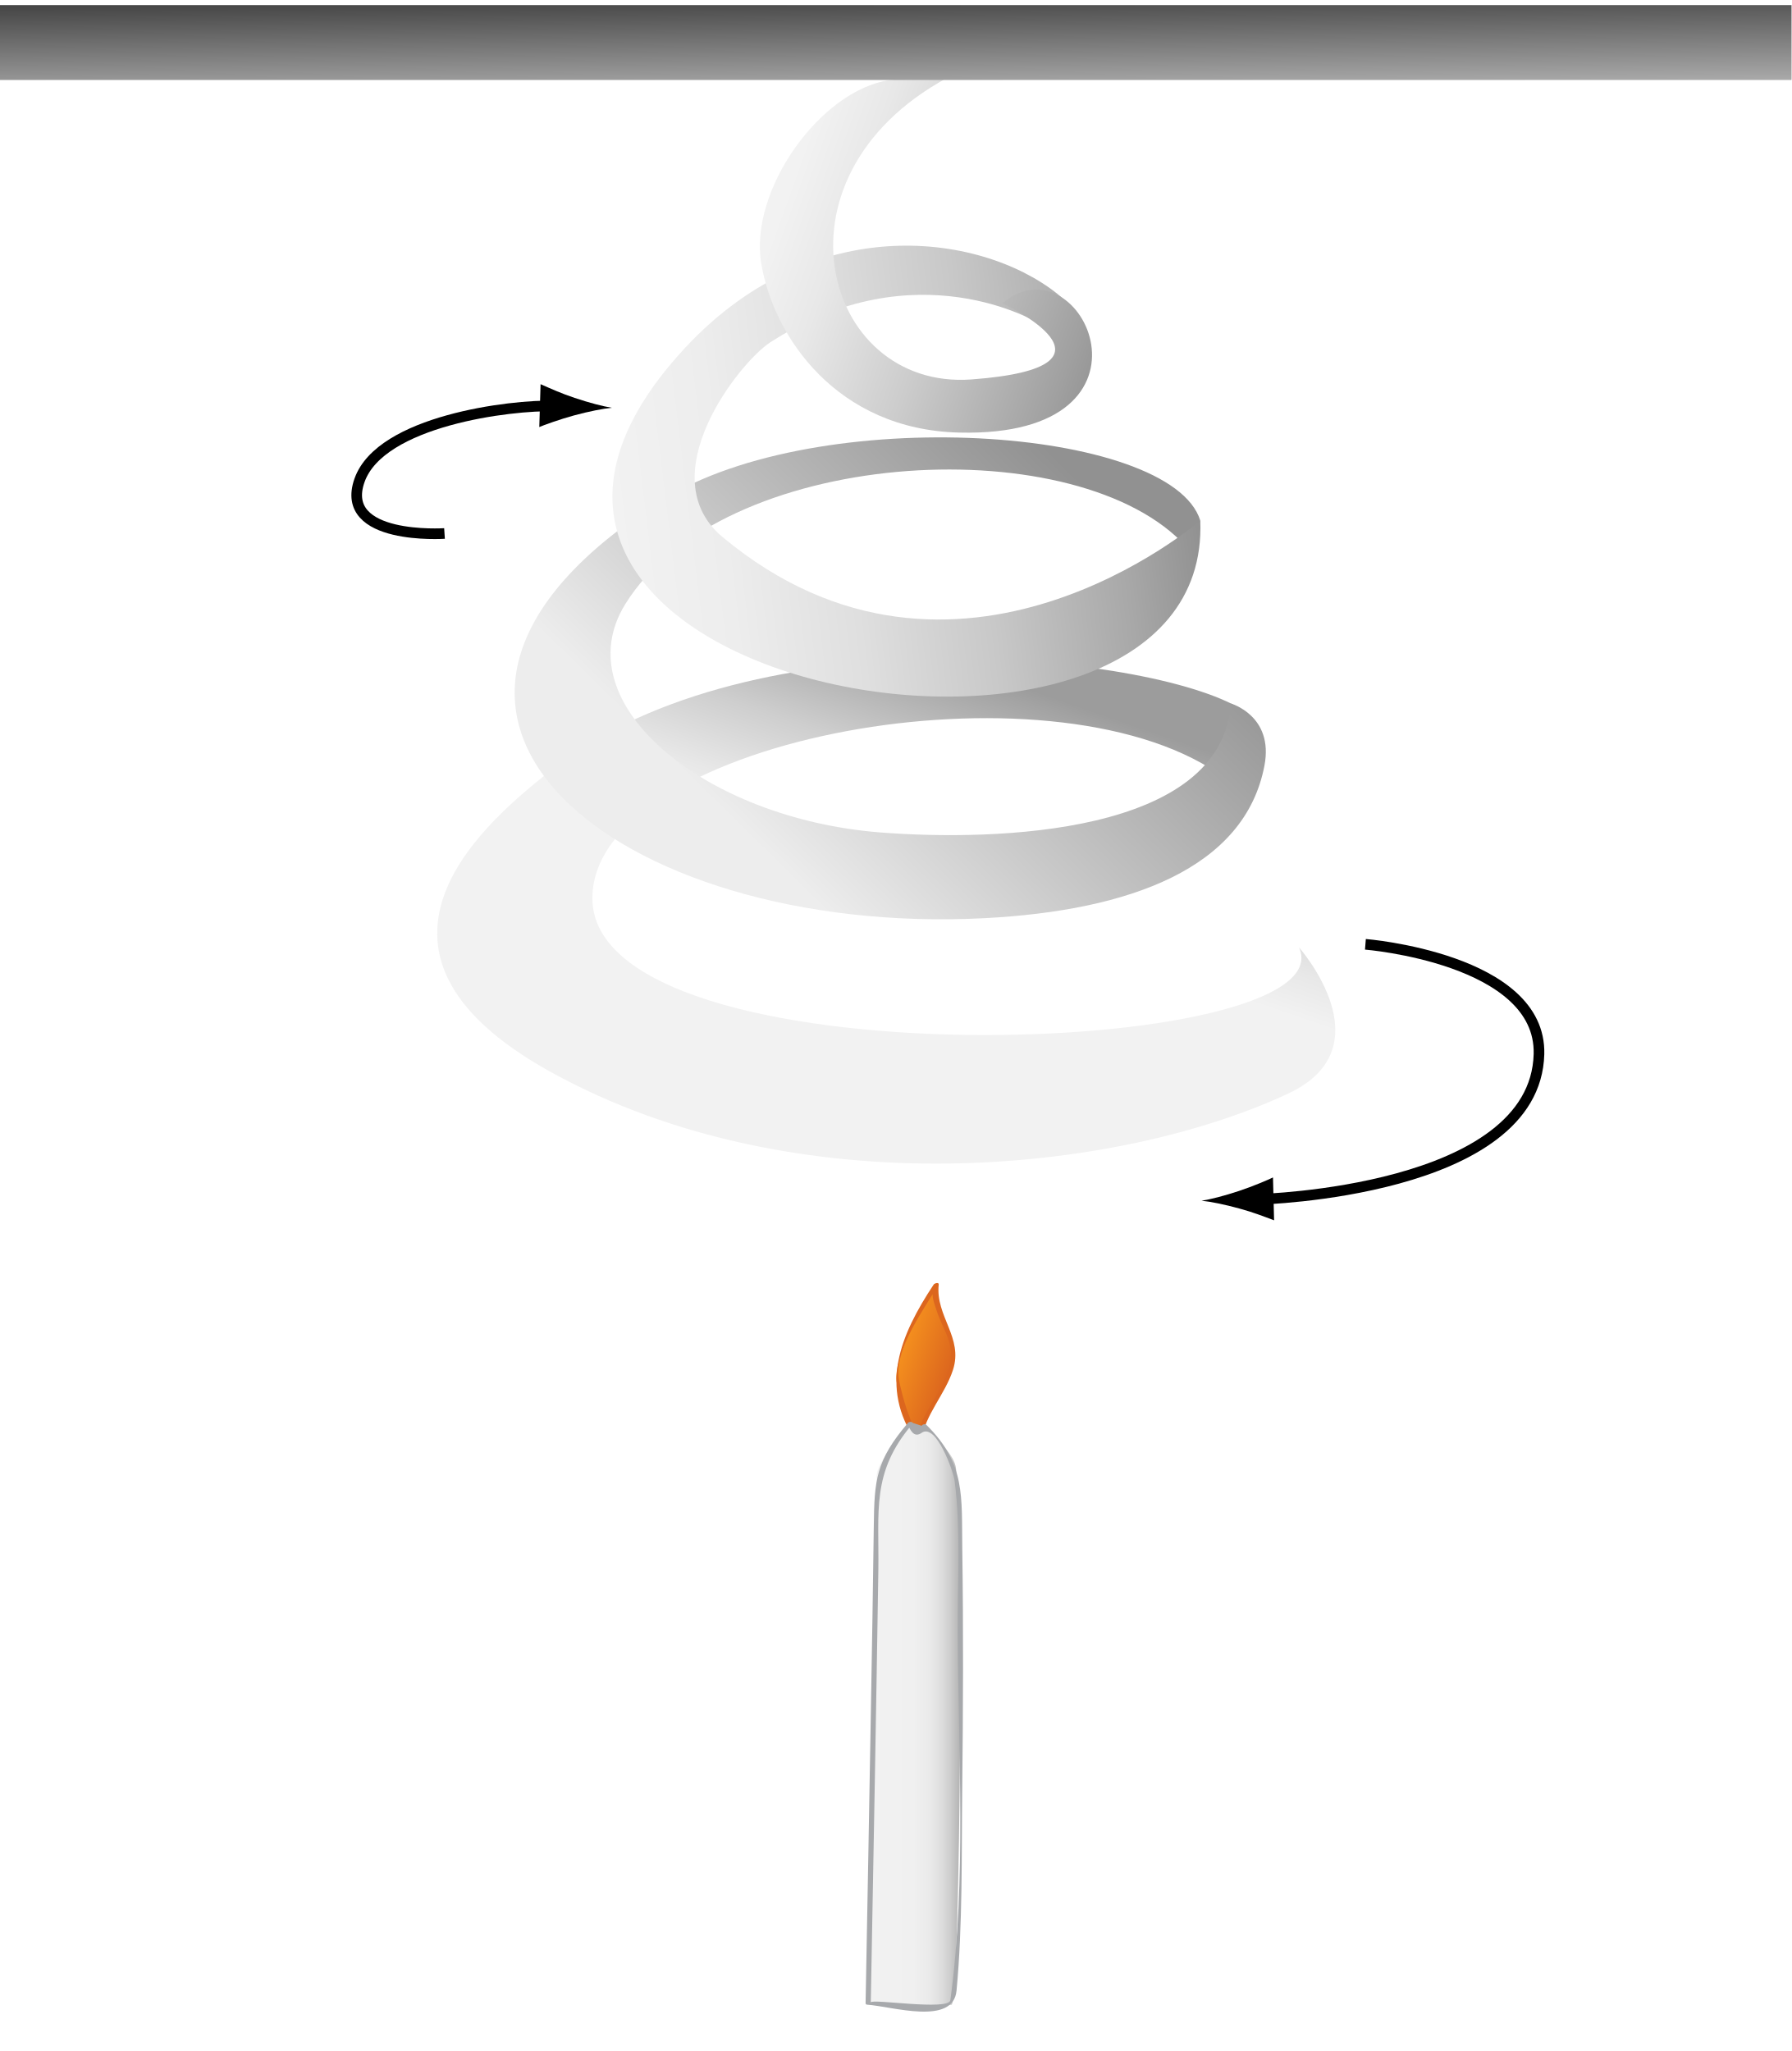
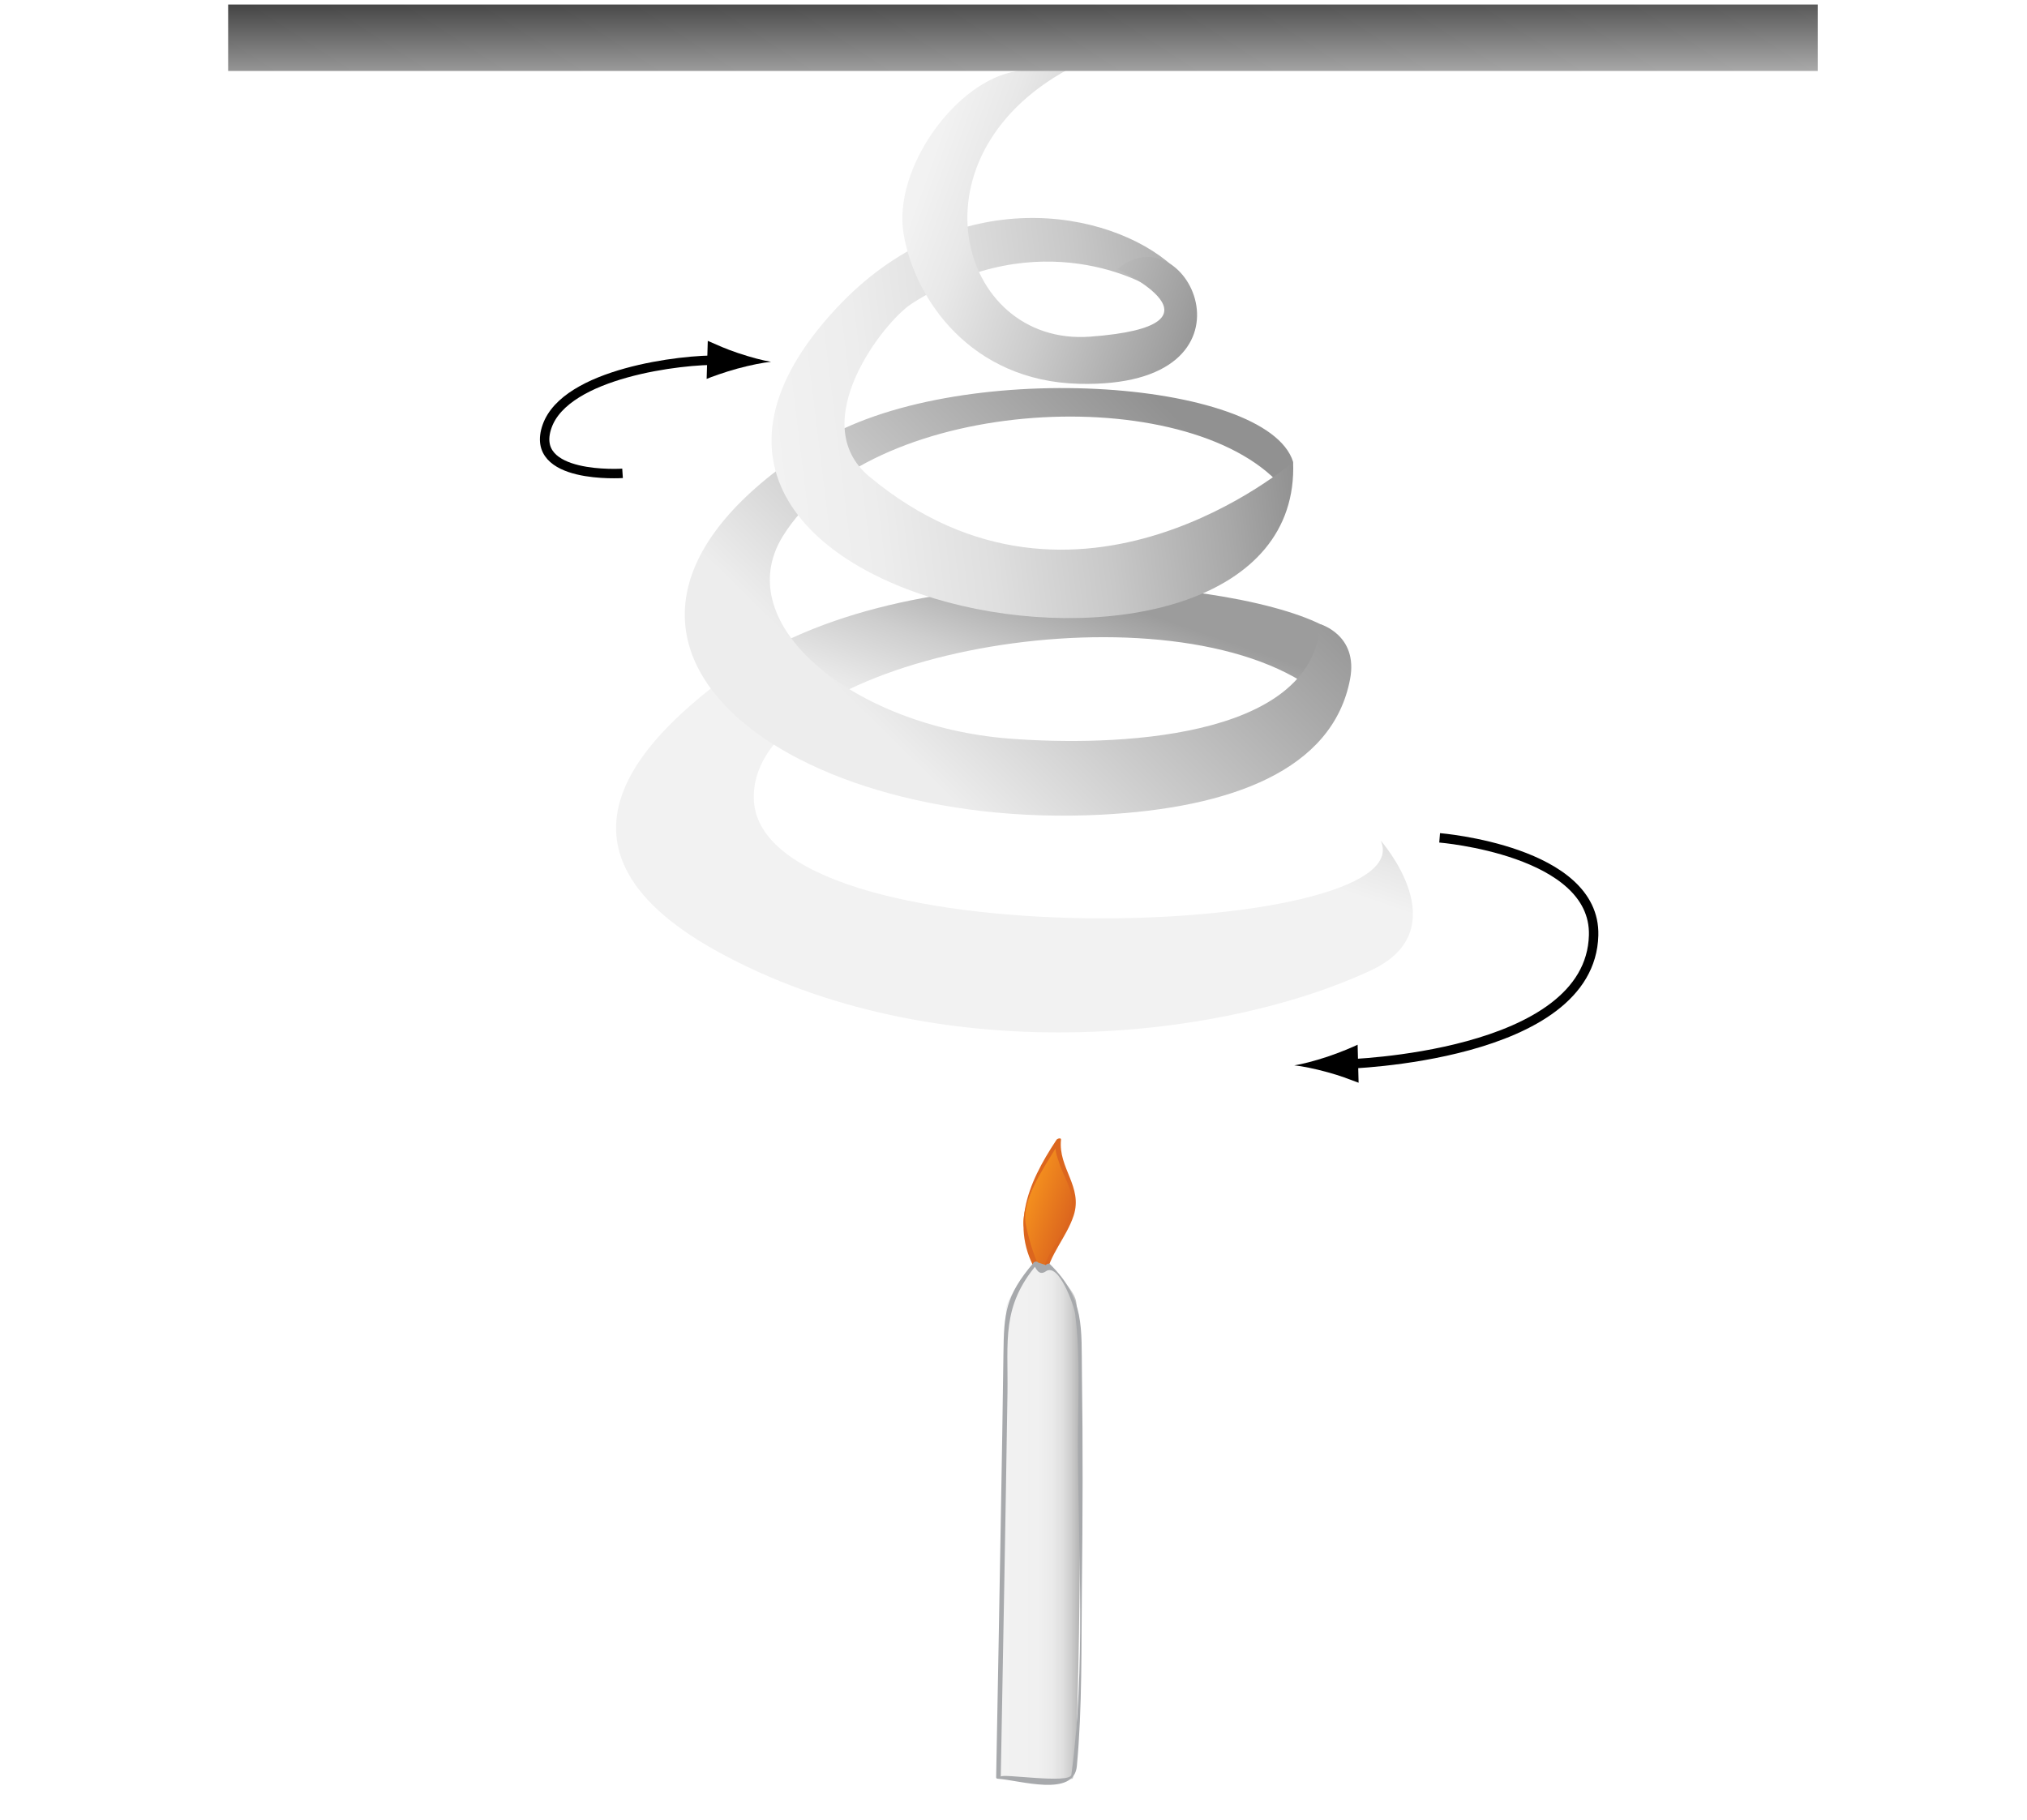
- <svg xmlns="http://www.w3.org/2000/svg" version="1.1" id="Layer_1" x="0px" y="0px" width="168.601px" height="193.047px" viewBox="0 0 168.601 193.047" enable-background="new 0 0 168.601 193.047" xml:space="preserve">
+ <svg xmlns="http://www.w3.org/2000/svg" version="1.1" id="Layer_1" x="0px" y="0px" width="215px" height="193.047px" viewBox="-24.199 0 215 193.047" enable-background="new -24.199 0 215 193.047" xml:space="preserve">
  <g>
-     <linearGradient id="SVGID_1_" gradientUnits="userSpaceOnUse" x1="84.314" y1="127.213" x2="89.466" y2="129.029">
+     <linearGradient id="SVGID_1_" gradientUnits="userSpaceOnUse" x1="84.369" y1="65.694" x2="89.522" y2="63.877" gradientTransform="matrix(1 0 0 -1 -0.0552 192.9062)">
      <stop offset="0" style="stop-color:#F7941E" />
      <stop offset="0.091" style="stop-color:#F48F1E" />
      <stop offset="0.994" style="stop-color:#DC661E" />
    </linearGradient>
-     <path fill="url(#SVGID_1_)" d="M86.447,135.584c-0.34-0.342-2.101-4.831-2.101-5.854c0-2.727,2.784-7.384,3.753-8.804l0,0   c-0.514,2.047,1.534,4.091,1.704,6.136C89.972,129.62,86.618,133.198,86.447,135.584" />
+     <path fill="url(#SVGID_1_)" d="M86.447,135.584c-0.34-0.342-2.101-4.831-2.101-5.854c0-2.728,2.783-7.385,3.753-8.805l0,0   c-0.515,2.047,1.533,4.092,1.704,6.137C89.972,129.62,86.618,133.197,86.447,135.584" />
    <g>
-       <path fill="#DC661E" d="M86.669,135.482c-1.039-1.513-1.676-3.741-2.052-5.521c-0.543-2.575,1.916-6.118,3.198-8.221    c0.386-0.579,0.372-0.586-0.042-0.023c-0.05,0.477,0.214,1.142,0.352,1.577c0.568,1.793,1.688,3.024,1.286,5.036    c-0.524,2.625-2.772,4.598-3.208,7.276c-0.037,0.229,0.455,0.157,0.487-0.043c0.4-2.457,2.236-4.296,2.993-6.616    c0.997-3.058-1.659-5.045-1.341-8.042c0.026-0.25-0.395-0.117-0.473,0.001c-3.143,4.733-5.18,9.631-1.645,14.781    C86.339,135.854,86.803,135.676,86.669,135.482L86.669,135.482z" />
+       <path fill="#DC661E" d="M86.669,135.482c-1.039-1.514-1.676-3.741-2.052-5.521c-0.543-2.574,1.916-6.117,3.198-8.221    c0.386-0.579,0.372-0.586-0.042-0.023c-0.05,0.477,0.214,1.143,0.352,1.577c0.568,1.793,1.688,3.024,1.286,5.036    c-0.523,2.625-2.771,4.598-3.208,7.275c-0.037,0.229,0.455,0.158,0.487-0.043c0.399-2.457,2.235-4.295,2.993-6.615    c0.997-3.059-1.659-5.045-1.342-8.043c0.026-0.25-0.395-0.116-0.473,0.002c-3.143,4.732-5.18,9.631-1.645,14.781    C86.339,135.854,86.803,135.676,86.669,135.482L86.669,135.482z" />
    </g>
  </g>
  <g>
-     <linearGradient id="SVGID_2_" gradientUnits="userSpaceOnUse" x1="81.705" y1="161.389" x2="90.382" y2="161.389">
+     <linearGradient id="SVGID_2_" gradientUnits="userSpaceOnUse" x1="81.76" y1="31.519" x2="90.437" y2="31.519" gradientTransform="matrix(1 0 0 -1 -0.0552 192.9062)">
      <stop offset="0" style="stop-color:#F2F2F2" />
      <stop offset="0.489" style="stop-color:#F0F0F0" />
      <stop offset="0.666" style="stop-color:#EAEAEA" />
      <stop offset="0.791" style="stop-color:#DEDEDE" />
      <stop offset="0.892" style="stop-color:#CDCDCD" />
      <stop offset="0.979" style="stop-color:#B7B7B7" />
      <stop offset="0.994" style="stop-color:#B3B3B3" />
    </linearGradient>
-     <path fill="url(#SVGID_2_)" d="M85.653,133.989c0.169,1.136,1.135,1.022,1.306,0.229c3.125,2.953,3.014,3.635,3.043,4.66   c0.681,1.704,0.397,49.647-0.455,49.817c-1.417,0.282-7.842-0.17-7.842-0.17s0.914-48.349,0.796-49.478   C82.386,137.968,84.289,135.523,85.653,133.989" />
+     <path fill="url(#SVGID_2_)" d="M85.653,133.988c0.169,1.137,1.135,1.023,1.306,0.23c3.125,2.952,3.015,3.635,3.043,4.659   c0.682,1.704,0.397,49.647-0.455,49.817c-1.417,0.281-7.842-0.17-7.842-0.17s0.914-48.35,0.796-49.479   C82.386,137.969,84.289,135.523,85.653,133.988" />
    <g>
-       <path fill="#A7A9AC" d="M85.411,134.053c0.237,0.467,0.562,1.349,1.328,0.809c1.352-0.953,2.984,3.605,3.102,4.528    c0.589,4.6,0.28,9.45,0.294,14.074c0.036,11.408,0.836,23.463-0.695,34.799c-0.138,1.023-7.483-0.175-7.491,0.214    c0.022-1.156,0.043-2.312,0.065-3.468c0.107-5.772,0.213-11.545,0.315-17.317c0.118-6.624,0.232-13.248,0.332-19.873    c0.084-5.603-0.682-9.228,3.191-13.769c0.195-0.229-0.269-0.275-0.399-0.123c-3.031,3.555-3.167,5.382-3.22,9.699    c-0.07,5.698-0.171,11.396-0.269,17.095c-0.159,9.276-0.328,18.552-0.503,27.827c-0.001,0.09,0.073,0.136,0.157,0.141    c2.362,0.162,8.094,2.004,8.404-1.333c0.584-6.276,0.459-12.67,0.533-18.966c0.088-7.525,0.115-15.054,0.006-22.579    c-0.072-4.963,0.336-8.033-3.38-11.695c-0.128-0.127-0.359-0.051-0.451,0.082c-0.278-0.092-0.557-0.183-0.835-0.273    C85.795,133.729,85.321,133.875,85.411,134.053L85.411,134.053z" />
+       <path fill="#A7A9AC" d="M85.411,134.053c0.237,0.467,0.562,1.35,1.328,0.809c1.352-0.952,2.984,3.605,3.102,4.529    c0.59,4.6,0.28,9.449,0.294,14.073c0.036,11.408,0.837,23.464-0.694,34.8c-0.138,1.022-7.483-0.176-7.491,0.213    c0.022-1.156,0.043-2.312,0.065-3.468c0.106-5.772,0.213-11.545,0.314-17.317c0.118-6.623,0.232-13.248,0.332-19.873    c0.084-5.603-0.682-9.228,3.191-13.769c0.194-0.229-0.27-0.274-0.399-0.122c-3.031,3.555-3.167,5.381-3.22,9.698    c-0.07,5.698-0.171,11.396-0.27,17.095c-0.158,9.276-0.327,18.553-0.503,27.827c-0.001,0.091,0.073,0.136,0.157,0.142    c2.362,0.162,8.094,2.004,8.404-1.334c0.584-6.275,0.459-12.67,0.533-18.965c0.088-7.525,0.114-15.055,0.006-22.58    c-0.072-4.963,0.336-8.033-3.38-11.694c-0.128-0.128-0.359-0.052-0.451,0.082c-0.278-0.093-0.558-0.183-0.835-0.272    C85.795,133.729,85.321,133.875,85.411,134.053L85.411,134.053z" />
    </g>
  </g>
  <g>
-     <linearGradient id="SVGID_3_" gradientUnits="userSpaceOnUse" x1="86.301" y1="83.672" x2="93.442" y2="62.99">
+     <linearGradient id="SVGID_3_" gradientUnits="userSpaceOnUse" x1="86.356" y1="109.233" x2="93.496" y2="129.916" gradientTransform="matrix(1 0 0 -1 -0.0552 192.9062)">
      <stop offset="0.007" style="stop-color:#F2F2F2" />
      <stop offset="0.193" style="stop-color:#E8E8E8" />
      <stop offset="0.507" style="stop-color:#CECECE" />
      <stop offset="0.909" style="stop-color:#A3A3A3" />
      <stop offset="0.97" style="stop-color:#9C9C9C" />
    </linearGradient>
-     <path fill="url(#SVGID_3_)" d="M52.125,72.297c-5.875,4.625-21.316,17.01-0.25,28.625c23.125,12.75,53.375,9.5,69.375,2   c9.312-4.365,1-13.75,1-13.75c4.75,10.5-66.5,13-66.5-4.625c0-14.625,41.25-22.625,58.125-12.25l2.959-5.542   C108.167,61.423,70.716,57.662,52.125,72.297z" />
-     <linearGradient id="SVGID_4_" gradientUnits="userSpaceOnUse" x1="103.569" y1="47.112" x2="71.494" y2="79.716">
+     <path fill="url(#SVGID_3_)" d="M52.125,72.297c-5.875,4.625-21.315,17.01-0.25,28.625c23.125,12.75,53.375,9.5,69.375,2   c9.312-4.365,1-13.75,1-13.75c4.75,10.5-66.5,13-66.5-4.625c0-14.625,41.25-22.625,58.125-12.25l2.959-5.542   C108.167,61.423,70.716,57.662,52.125,72.297z" />
+     <linearGradient id="SVGID_4_" gradientUnits="userSpaceOnUse" x1="103.625" y1="145.795" x2="71.549" y2="113.191" gradientTransform="matrix(1 0 0 -1 -0.0552 192.9062)">
      <stop offset="0" style="stop-color:#919191" />
      <stop offset="0.62" style="stop-color:#C9C9C9" />
      <stop offset="1" style="stop-color:#EDEDED" />
    </linearGradient>
-     <path fill="url(#SVGID_4_)" d="M112.959,48.996c0,0-0.905,2.856-1.792,1.969c-10.667-10.667-43.275-8.765-52.334,5.917   c-5.802,9.404,7.612,20.189,24.003,21.469c10.916,0.853,32.165,0.197,32.998-12.136c0,0,4.055,1.145,3.166,5.833   c-1.833,9.667-12.666,13.667-26.375,14.375c-34.544,1.785-61.792-19.542-30.315-39.35C76.938,37.868,110.209,40.13,112.959,48.996z   " />
-     <linearGradient id="SVGID_5_" gradientUnits="userSpaceOnUse" x1="37.289" y1="88.569" x2="99.799" y2="88.569" gradientTransform="matrix(0.8692 -0.106 -0.1067 -0.8755 34.7372 129.5121)">
+     <path fill="url(#SVGID_4_)" d="M112.959,48.996c0,0-0.904,2.856-1.792,1.969C100.5,40.298,67.892,42.2,58.833,56.882   c-5.802,9.404,7.612,20.189,24.003,21.469c10.916,0.853,32.165,0.197,32.998-12.136c0,0,4.056,1.145,3.166,5.833   c-1.833,9.667-12.666,13.667-26.375,14.375c-34.544,1.785-61.792-19.542-30.314-39.35C76.938,37.868,110.209,40.13,112.959,48.996z   " />
+     <linearGradient id="SVGID_5_" gradientUnits="userSpaceOnUse" x1="54.492" y1="577.959" x2="117.003" y2="577.959" gradientTransform="matrix(0.8692 -0.106 0.1067 0.8755 -51.3351 -452.2092)">
      <stop offset="0" style="stop-color:#F2F2F2" />
      <stop offset="0.184" style="stop-color:#EDEDED" />
      <stop offset="0.397" style="stop-color:#DFDFDF" />
      <stop offset="0.626" style="stop-color:#C8C8C8" />
      <stop offset="0.863" style="stop-color:#A8A8A8" />
      <stop offset="1" style="stop-color:#919191" />
    </linearGradient>
-     <path fill="url(#SVGID_5_)" d="M100.167,28.214c-6.667-6-23.045-9.048-35.667,4.5c-30.317,32.54,49.667,46.167,48.459,16.282   c0,0-22.959,19.885-44.959,1.552c-6.864-5.72,1.568-16.444,4.5-18.333c13.717-8.835,25.167-1.833,25.167-1.833   S101.896,29.771,100.167,28.214z" />
-     <linearGradient id="SVGID_6_" gradientUnits="userSpaceOnUse" x1="105.682" y1="13.639" x2="75.695" y2="-3.123" gradientTransform="matrix(0.9864 -0.1646 0.1646 0.9864 -0.2054 34.1024)">
+     <path fill="url(#SVGID_5_)" d="M100.167,28.214c-6.667-6-23.045-9.048-35.667,4.5c-30.316,32.54,49.667,46.167,48.459,16.282   c0,0-22.959,19.885-44.959,1.552c-6.863-5.72,1.568-16.444,4.5-18.333c13.717-8.835,25.167-1.833,25.167-1.833   S101.896,29.771,100.167,28.214z" />
+     <linearGradient id="SVGID_6_" gradientUnits="userSpaceOnUse" x1="68.037" y1="126.676" x2="38.051" y2="143.438" gradientTransform="matrix(0.9864 -0.1646 -0.1646 -0.9864 60.0232 166.3126)">
      <stop offset="0" style="stop-color:#919191" />
      <stop offset="0.117" style="stop-color:#A0A0A0" />
      <stop offset="0.513" style="stop-color:#CCCCCC" />
      <stop offset="0.821" style="stop-color:#E8E8E8" />
      <stop offset="1" style="stop-color:#F2F2F2" />
    </linearGradient>
-     <path fill="url(#SVGID_6_)" d="M90,6.881c0,0-3,0.167-6.333,0.667c-6.447,0.967-13.18,10.335-12.025,17.255   c1.155,6.923,7.141,15.63,18.608,15.912c20.334,0.5,11.5-18.5,4.083-12.167c0,0,12.917,6-2.917,7.167   C77.33,36.752,71.667,16.047,90,6.881z" />
+     <path fill="url(#SVGID_6_)" d="M90,6.881c0,0-3,0.167-6.333,0.667c-6.446,0.967-13.18,10.335-12.024,17.255   c1.154,6.923,7.141,15.63,18.607,15.912c20.334,0.5,11.5-18.5,4.083-12.167c0,0,12.917,6-2.917,7.167   C77.33,36.752,71.667,16.047,90,6.881z" />
  </g>
-   <linearGradient id="SVGID_7_" gradientUnits="userSpaceOnUse" x1="84.189" y1="-6.391" x2="84.427" y2="15.894">
+   <linearGradient id="SVGID_7_" gradientUnits="userSpaceOnUse" x1="84.245" y1="199.299" x2="84.484" y2="177.011" gradientTransform="matrix(1 0 0 -1 -0.0552 192.9062)">
    <stop offset="0" style="stop-color:#000000" />
    <stop offset="1" style="stop-color:#FFFFFF" />
  </linearGradient>
-   <rect y="0.48" fill="url(#SVGID_7_)" width="168.601" height="7.048" />
+   <rect x="0" y="0.48" fill="url(#SVGID_7_)" width="168.602" height="7.048" />
  <g>
    <g>
-       <path fill="none" stroke="#000000" d="M41.833,50.214c0,0-10,0.667-8-5c1.983-5.619,14.263-7.122,18.333-7" />
-       <path d="M54.08,37.451c-1.31-0.439-2.158-0.833-3.206-1.29l-0.121,4.034c0.385-0.169,1.943-0.736,3.277-1.096    c1.428-0.385,2.72-0.639,3.555-0.718C56.756,38.251,55.482,37.92,54.08,37.451z" />
+       <path fill="none" stroke="#000000" d="M41.833,50.214c0,0-10,0.667-8-5c1.983-5.619,14.264-7.122,18.333-7" />
+       <path d="M54.08,37.451c-1.31-0.439-2.158-0.833-3.206-1.29l-0.121,4.034c0.386-0.169,1.943-0.736,3.277-1.096    c1.428-0.385,2.72-0.639,3.555-0.718C56.756,38.251,55.482,37.92,54.08,37.451z" />
    </g>
  </g>
  <g>
    <g>
      <path fill="none" stroke="#000000" d="M128.5,88.881c0,0,16.565,1.336,16.334,10.333c-0.334,13-26.334,13.667-26.334,13.667" />
-       <path d="M116.633,113.749c1.332,0.366,2.201,0.711,3.272,1.11l-0.104-4.034c-0.375,0.19-1.899,0.843-3.212,1.276    c-1.403,0.464-2.68,0.79-3.509,0.915C113.916,113.099,115.206,113.358,116.633,113.749z" />
+       <path d="M116.633,113.749c1.332,0.366,2.201,0.711,3.272,1.11l-0.104-4.034c-0.375,0.19-1.898,0.843-3.212,1.276    c-1.402,0.463-2.68,0.789-3.509,0.914C113.916,113.1,115.206,113.357,116.633,113.749z" />
    </g>
  </g>
</svg>
